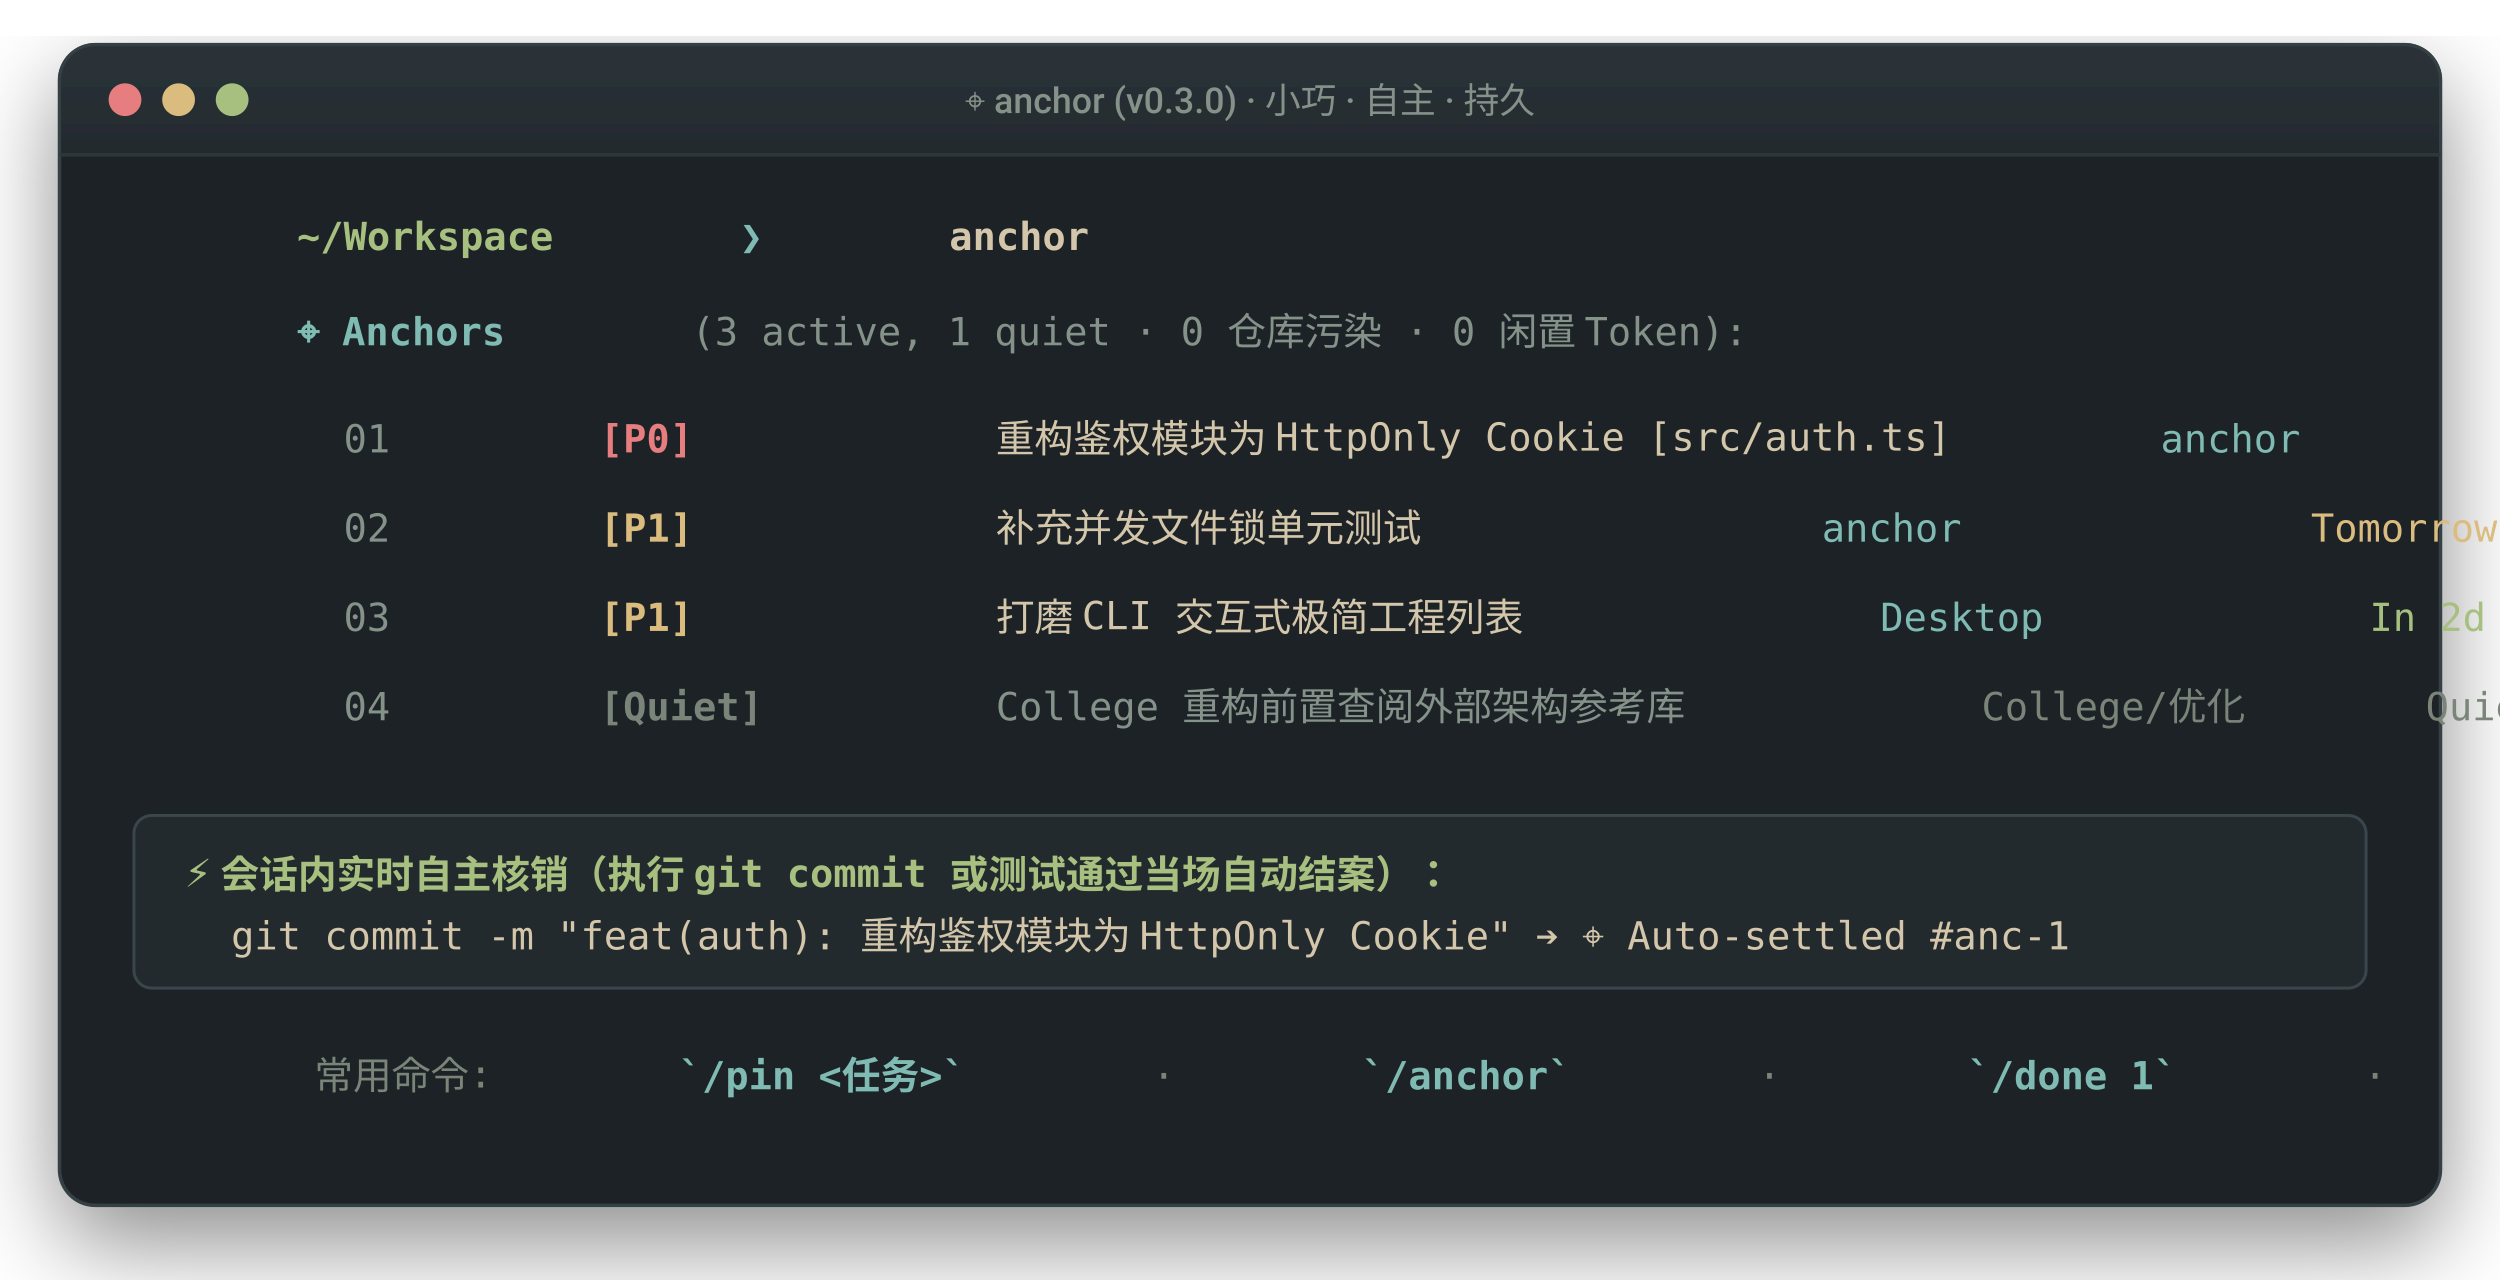
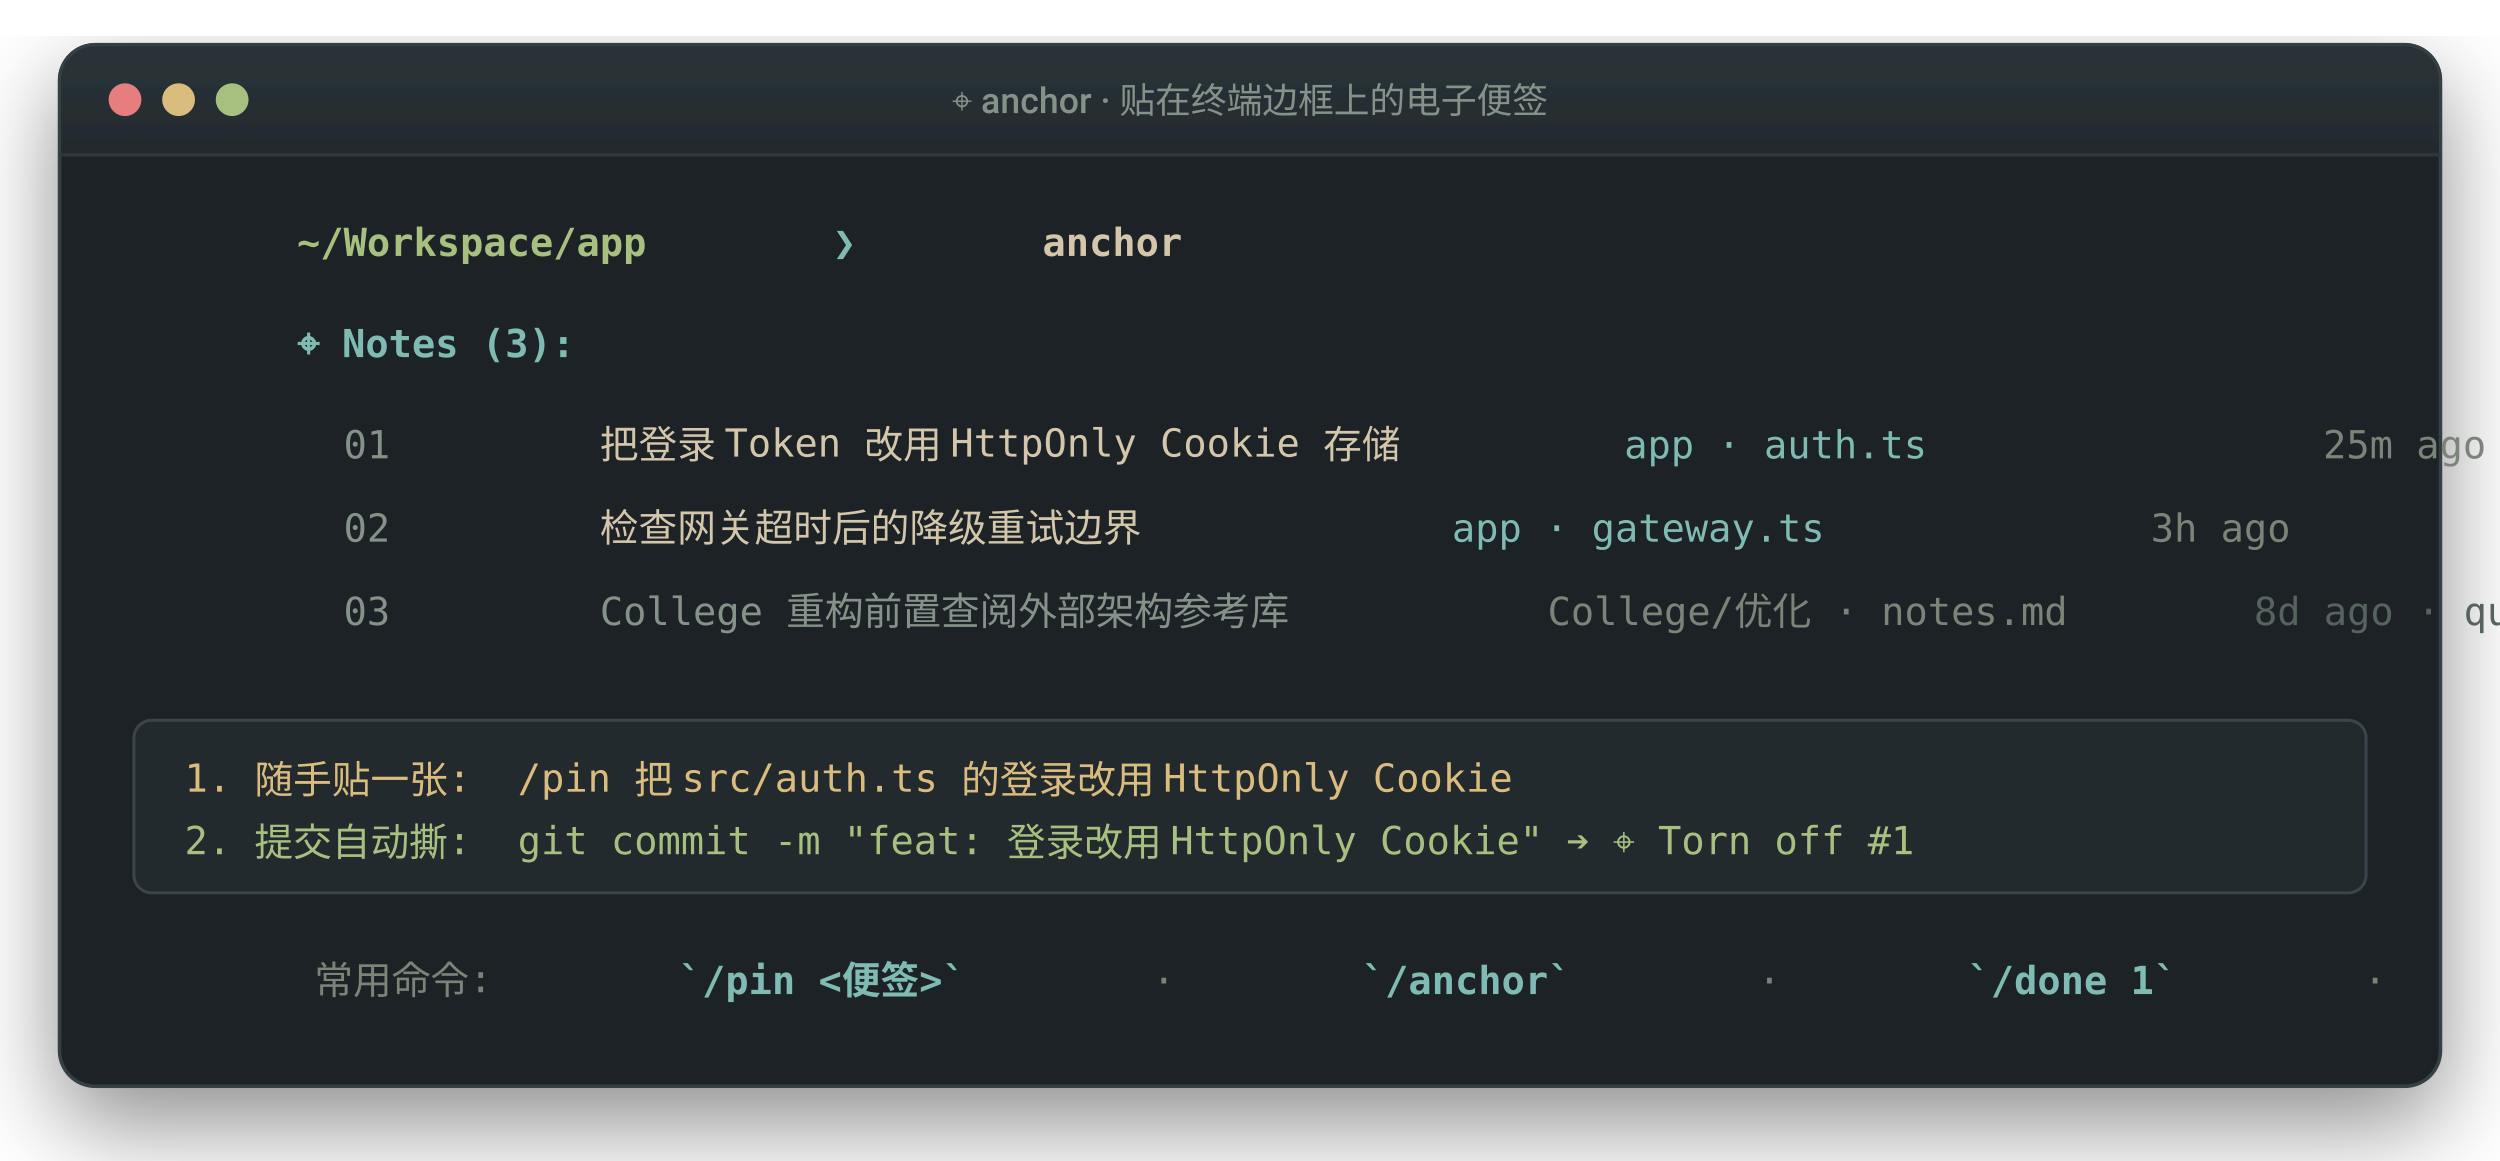
- <svg xmlns="http://www.w3.org/2000/svg" viewBox="0 0 840 430" width="840" height="430">
+ <svg xmlns="http://www.w3.org/2000/svg" viewBox="0 0 840 390" width="840" height="390">
  <defs>
    <filter id="shadow" x="-5%" y="-5%" width="110%" height="115%" filterUnits="userSpaceOnUse">
      <feDropShadow dx="0" dy="12" stdDeviation="16" flood-color="#000000" flood-opacity="0.45" />
    </filter>
    <linearGradient id="headerGrad" x1="0%" y1="0%" x2="0%" y2="100%">
      <stop offset="0%" stop-color="#2b3339" />
      <stop offset="100%" stop-color="#232a2e" />
    </linearGradient>
  </defs>
  <g filter="url(#shadow)">
-     <rect x="20" y="15" width="800" height="390" rx="12" fill="#1e2326" stroke="#343f44" stroke-width="1.2" />
+     <rect x="20" y="15" width="800" height="350" rx="12" fill="#1e2326" stroke="#343f44" stroke-width="1.2" />
    <path d="M 20,27 A 12,12 0 0,1 32,15 L 808,15 A 12,12 0 0,1 820,27 L 820,52 L 20,52 Z" fill="url(#headerGrad)" stroke="#343f44" stroke-width="1" />
    <line x1="20" y1="52" x2="820" y2="52" stroke="#2d353b" stroke-width="1" />
    <circle cx="42" cy="33.5" r="5.5" fill="#e67e80" />
    <circle cx="60" cy="33.5" r="5.5" fill="#dbbc7f" />
    <circle cx="78" cy="33.5" r="5.5" fill="#a7c080" />
    <text x="420" y="38" text-anchor="middle" font-family="-apple-system, BlinkMacSystemFont, 'Segoe UI', Roboto, sans-serif" font-size="12" font-weight="500" fill="#859289">
-       ⌖ anchor (v0.3.0) · 小巧 · 自主 · 持久
+       ⌖ anchor · 贴在终端边框上的电子便签
    </text>
  </g>
  <g font-family="'JetBrains Mono', 'Fira Code', 'Cascadia Code', Consolas, monospace" font-size="13" xml:space="preserve">
-     <text x="45" y="84">
-       <tspan fill="#a7c080" font-weight="bold">~/Workspace</tspan>
+     <text x="45" y="86">
+       <tspan fill="#a7c080" font-weight="bold">~/Workspace/app</tspan>
      <tspan fill="#7fbbb3"> ❯ </tspan>
      <tspan fill="#d3c6aa" font-weight="bold">anchor</tspan>
    </text>
-     <text x="45" y="116">
-       <tspan fill="#7fbbb3" font-weight="bold">⌖ Anchors </tspan>
-       <tspan fill="#859289">(3 active, 1 quiet · 0 仓库污染 · 0 闲置 Token):</tspan>
+     <text x="45" y="120">
+       <tspan fill="#7fbbb3" font-weight="bold">⌖ Notes (3):</tspan>
    </text>
-     <text x="45" y="152">
+     <text x="45" y="154">
      <tspan fill="#859289">  01  </tspan>
-       <tspan fill="#e67e80" font-weight="bold">[P0]      </tspan>
-       <tspan fill="#d3c6aa">重构鉴权模块为 HttpOnly Cookie [src/auth.ts]</tspan>
-       <tspan fill="#7fbbb3">  anchor        </tspan>
-       <tspan fill="#e67e80" font-weight="bold">Today         </tspan>
-       <tspan fill="#7a8478">Today 10:02</tspan>
+       <tspan fill="#d3c6aa">把登录 Token 改用 HttpOnly Cookie 存储       </tspan>
+       <tspan fill="#7fbbb3">app · auth.ts          </tspan>
+       <tspan fill="#7a8478">25m ago</tspan>
    </text>
    <text x="45" y="182">
      <tspan fill="#859289">  02  </tspan>
-       <tspan fill="#dbbc7f" font-weight="bold">[P1]      </tspan>
-       <tspan fill="#d3c6aa">补充并发文件锁单元测试                      </tspan>
-       <tspan fill="#7fbbb3">  anchor        </tspan>
-       <tspan fill="#dbbc7f">Tomorrow      </tspan>
-       <tspan fill="#7a8478">Yesterday 21:34</tspan>
+       <tspan fill="#d3c6aa">检查网关超时后的降级重试边界                 </tspan>
+       <tspan fill="#7fbbb3">app · gateway.ts       </tspan>
+       <tspan fill="#7a8478">3h ago</tspan>
    </text>
-     <text x="45" y="212">
+     <text x="45" y="210">
      <tspan fill="#859289">  03  </tspan>
-       <tspan fill="#dbbc7f" font-weight="bold">[P1]      </tspan>
-       <tspan fill="#d3c6aa">打磨 CLI 交互式极简工程列表                 </tspan>
-       <tspan fill="#7fbbb3">  Desktop       </tspan>
-       <tspan fill="#a7c080">In 2d         </tspan>
-       <tspan fill="#7a8478">Today 10:02</tspan>
+       <tspan fill="#859289">College 重构前置查阅外部架构参考库           </tspan>
+       <tspan fill="#7a8478">College/优化 · notes.md </tspan>
+       <tspan fill="#56635f">8d ago · quiet</tspan>
    </text>
-     <text x="45" y="242">
-       <tspan fill="#859289">  04  </tspan>
-       <tspan fill="#7a8478" font-weight="bold">[Quiet]   </tspan>
-       <tspan fill="#859289">College 重构前置查阅外部架构参考库          </tspan>
-       <tspan fill="#7a8478">  College/优化  </tspan>
-       <tspan fill="#7a8478">Quiet (0 tok) </tspan>
-       <tspan fill="#56635f">09-28 14:20</tspan>
-     </text>
-     <rect x="45" y="274" width="750" height="58" rx="6" fill="#232a2e" stroke="#3a464c" stroke-width="1" />
-     <text x="62" y="298" fill="#a7c080" font-weight="bold">⚡ 会话内实时自主核销（执行 git commit 或测试通过当场自动结案）：</text>
-     <text x="62" y="319" fill="#d3c6aa">  git commit -m "feat(auth): 重构鉴权模块为 HttpOnly Cookie" ➔ ⌖ Auto-settled #anc-1</text>
-     <text x="45" y="366" fill="#7a8478">
+     <rect x="45" y="242" width="750" height="58" rx="6" fill="#232a2e" stroke="#3a464c" stroke-width="1" />
+     <text x="62" y="266" fill="#dbbc7f">1. 随手贴一张:  /pin 把 src/auth.ts 的登录改用 HttpOnly Cookie</text>
+     <text x="62" y="287" fill="#a7c080">2. 提交自动撕:  git commit -m "feat: 登录改用 HttpOnly Cookie" ➔ ⌖ Torn off #1</text>
+     <text x="45" y="334" fill="#7a8478">
      <tspan>  常用命令: </tspan>
-       <tspan fill="#7fbbb3" font-weight="bold">`/pin &lt;任务&gt;`</tspan>
+       <tspan fill="#7fbbb3" font-weight="bold">`/pin &lt;便签&gt;`</tspan>
      <tspan> · </tspan>
      <tspan fill="#7fbbb3" font-weight="bold">`/anchor`</tspan>
      <tspan> · </tspan>
      <tspan fill="#7fbbb3" font-weight="bold">`/done 1`</tspan>
      <tspan> · </tspan>
      <tspan fill="#7fbbb3" font-weight="bold">`/anchor undo`</tspan>
    </text>
  </g>
</svg>
